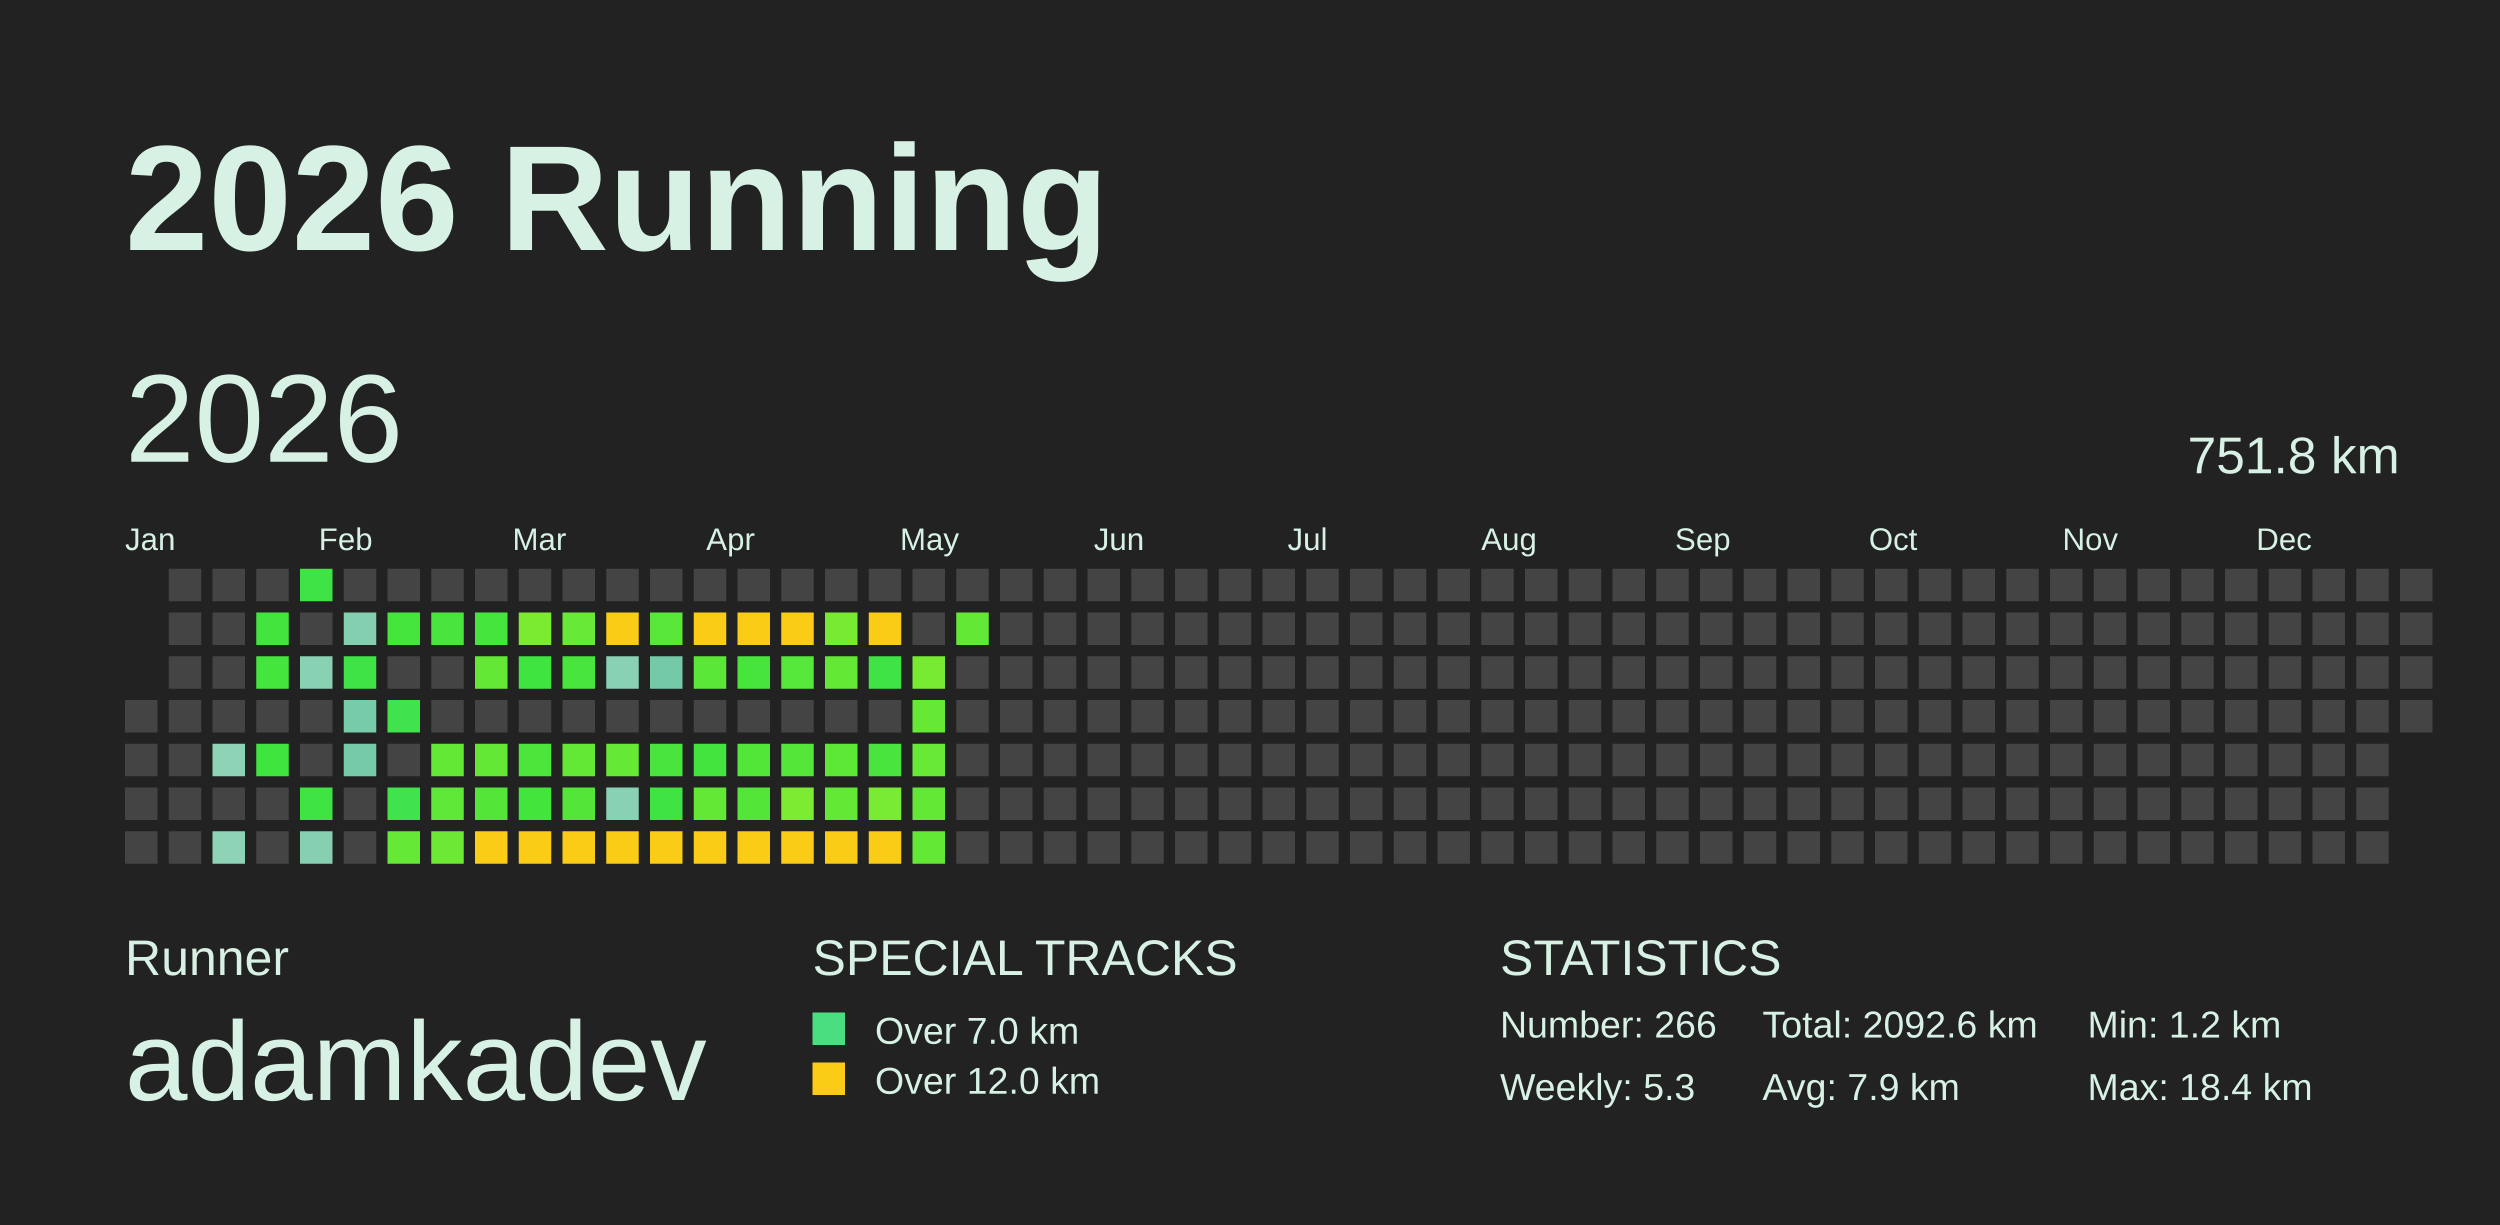
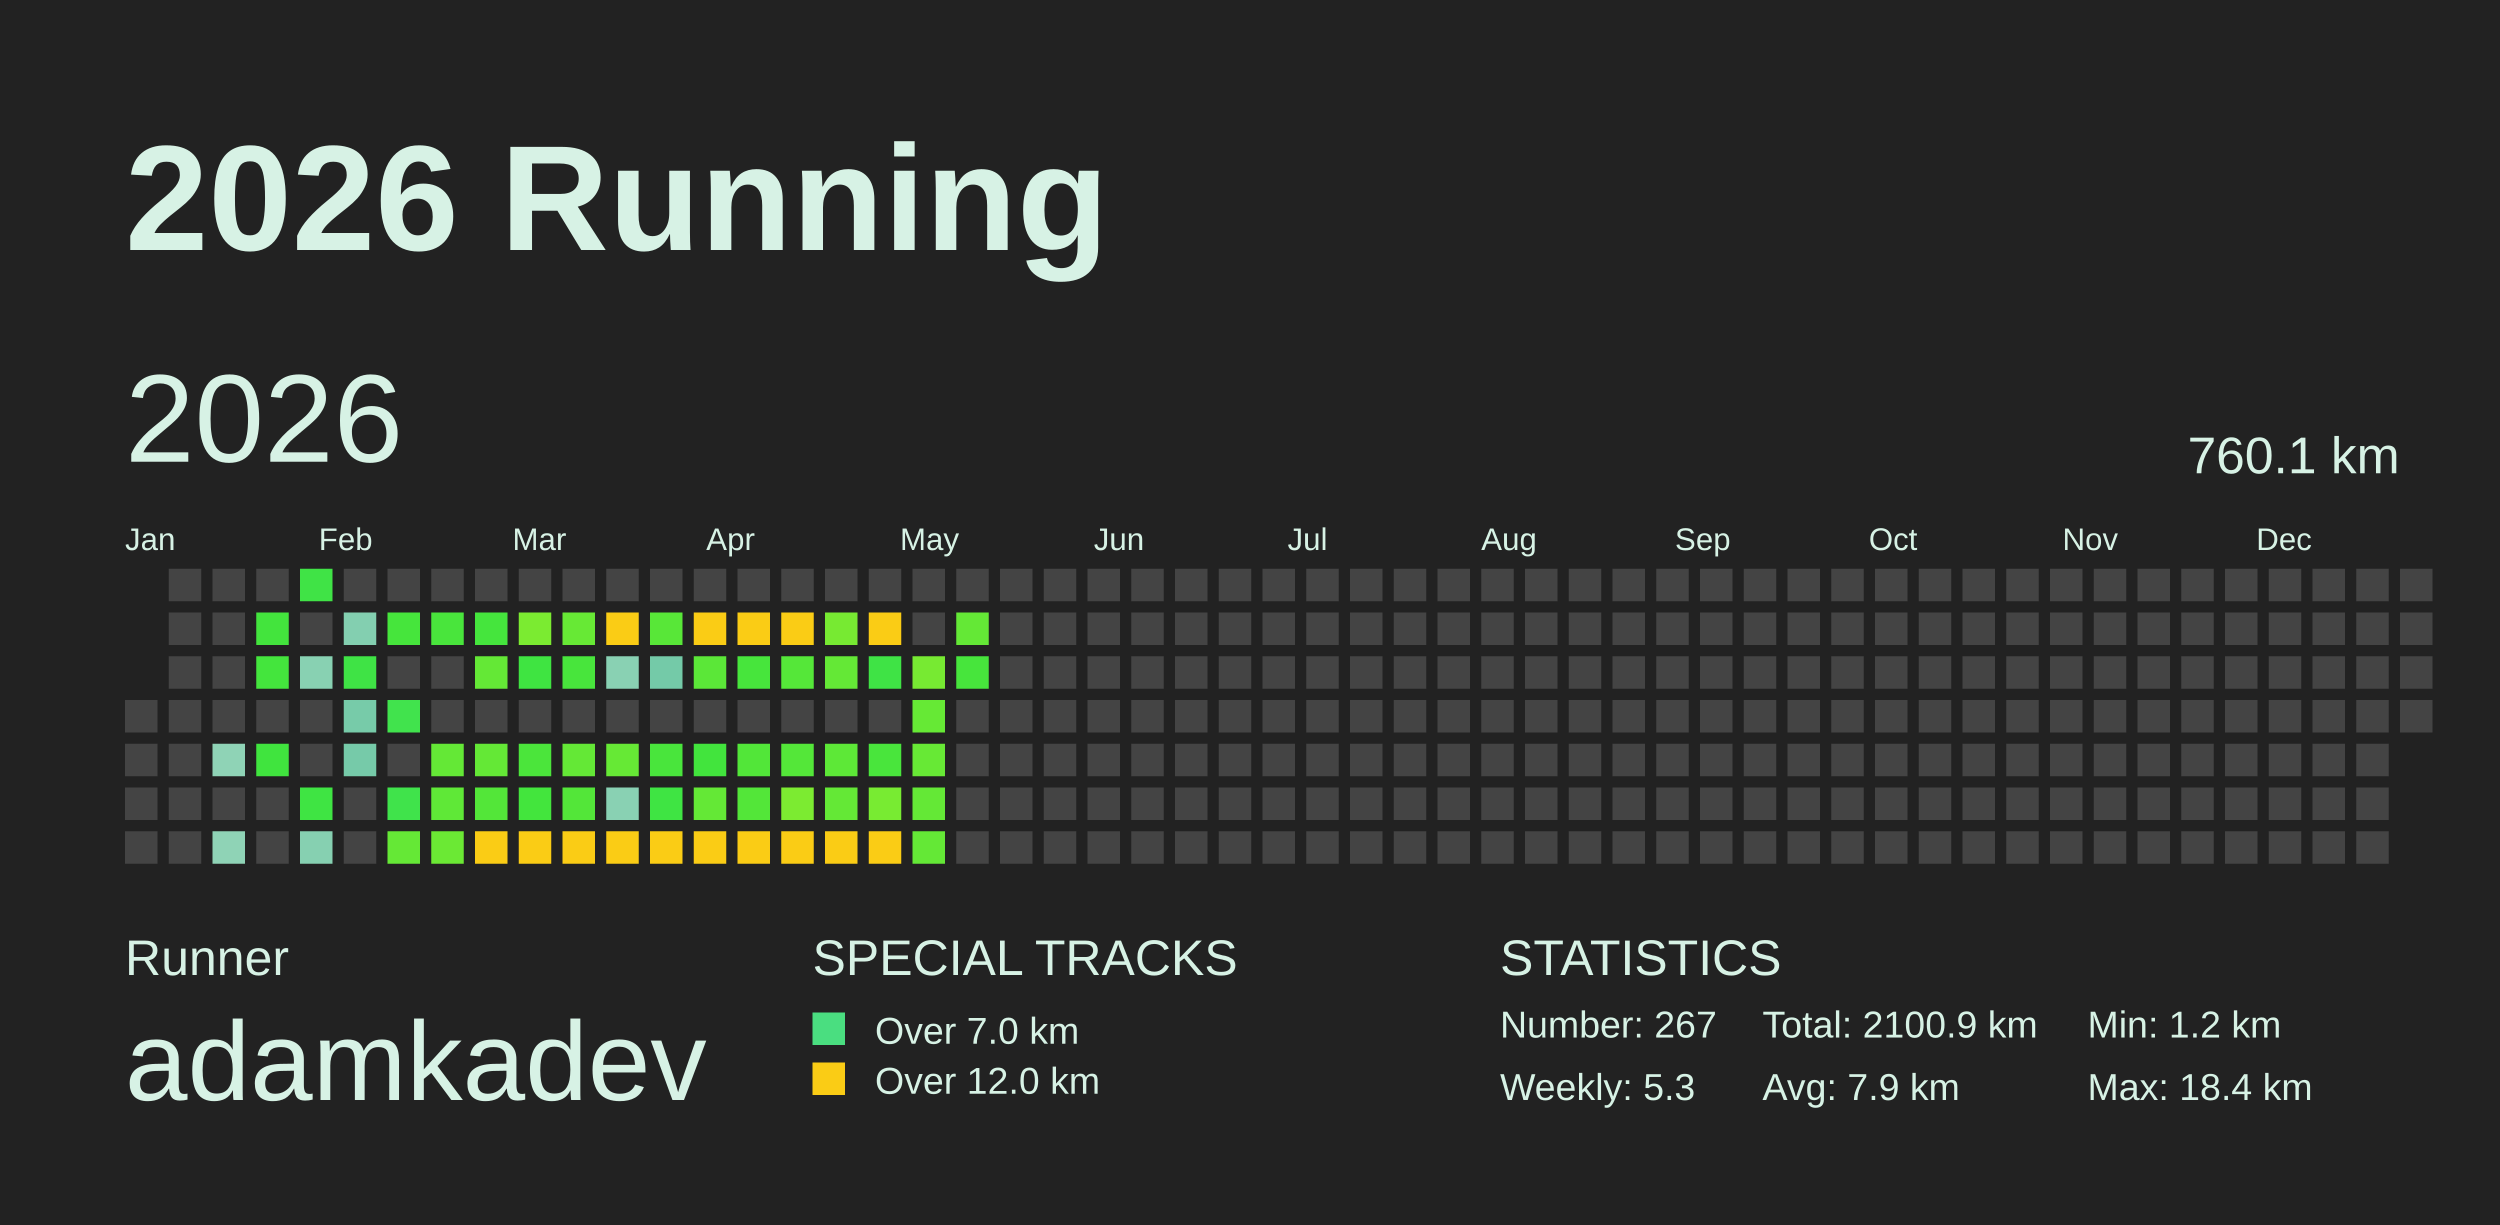
<svg xmlns="http://www.w3.org/2000/svg" baseProfile="full" height="98mm" version="1.1" viewBox="0,0,200,98" width="200mm">
  <defs>
    <pattern height="2" id="indoor-stripe" patternUnits="userSpaceOnUse" width="2">
      <line stroke="white" stroke-opacity="0.45" stroke-width="0.5" x1="0" x2="2" y1="2" y2="0" />
    </pattern>
  </defs>
  <rect fill="#222222" height="98" width="200" x="0" y="0" />
  <text fill="#D7F2E5" style="font-size:12px; font-family:Arial; font-weight:bold;" x="10" y="20">2026 Running</text>
  <text fill="#D7F2E5" style="font-size:4px; font-family:Arial" x="10" y="78">Runner</text>
  <text fill="#D7F2E5" style="font-size:9px; font-family:Arial" x="10" y="88">adamkadev</text>
  <text fill="#D7F2E5" style="font-size:4px; font-family:Arial" x="65" y="78">SPECIAL TRACKS</text>
  <rect fill="#4ADE80" height="2.6" width="2.6" x="65" y="81" />
  <text fill="#D7F2E5" style="font-size:3px; font-family:Arial" x="70" y="83.5">Over 7.0 km</text>
  <rect fill="#FACC15" height="2.6" width="2.6" x="65" y="85" />
  <text fill="#D7F2E5" style="font-size:3px; font-family:Arial" x="70" y="87.5">Over 12.0 km</text>
  <text fill="#D7F2E5" style="font-size:4px; font-family:Arial" x="120" y="78">STATISTICS</text>
-   <text fill="#D7F2E5" style="font-size:3px; font-family:Arial" x="120" y="83">Number: 266</text>
+   <text fill="#D7F2E5" style="font-size:3px; font-family:Arial" x="120" y="83">Number: 267</text>
  <text fill="#D7F2E5" style="font-size:3px; font-family:Arial" x="120" y="88">Weekly: 5.3</text>
-   <text fill="#D7F2E5" style="font-size:3px; font-family:Arial" x="141" y="83">Total: 2092.6 km</text>
+   <text fill="#D7F2E5" style="font-size:3px; font-family:Arial" x="141" y="83">Total: 2100.9 km</text>
  <text fill="#D7F2E5" style="font-size:3px; font-family:Arial" x="141" y="88">Avg: 7.9 km</text>
  <text fill="#D7F2E5" style="font-size:3px; font-family:Arial" x="167" y="83">Min: 1.2 km</text>
  <text fill="#D7F2E5" style="font-size:3px; font-family:Arial" x="167" y="88">Max: 18.4 km</text>
  <text dominant-baseline="hanging" fill="#D7F2E5" style="font-size:10.0px; font-family:Arial;" x="10" y="30">2026</text>
-   <text dominant-baseline="hanging" fill="#D7F2E5" style="font-size:4.125px; font-family:Arial;" x="175" y="35">751.8 km</text>
+   <text dominant-baseline="hanging" fill="#D7F2E5" style="font-size:4.125px; font-family:Arial;" x="175" y="35">760.1 km</text>
  <text fill="#D7F2E5" style="font-size:2.5px; font-family:Arial" x="10.0" y="44">Jan</text>
  <text fill="#D7F2E5" style="font-size:2.5px; font-family:Arial" x="25.5" y="44">Feb</text>
  <text fill="#D7F2E5" style="font-size:2.5px; font-family:Arial" x="41.0" y="44">Mar</text>
  <text fill="#D7F2E5" style="font-size:2.5px; font-family:Arial" x="56.5" y="44">Apr</text>
  <text fill="#D7F2E5" style="font-size:2.5px; font-family:Arial" x="72.0" y="44">May</text>
  <text fill="#D7F2E5" style="font-size:2.5px; font-family:Arial" x="87.5" y="44">Jun</text>
  <text fill="#D7F2E5" style="font-size:2.5px; font-family:Arial" x="103.0" y="44">Jul</text>
  <text fill="#D7F2E5" style="font-size:2.5px; font-family:Arial" x="118.5" y="44">Aug</text>
  <text fill="#D7F2E5" style="font-size:2.5px; font-family:Arial" x="134.0" y="44">Sep</text>
  <text fill="#D7F2E5" style="font-size:2.5px; font-family:Arial" x="149.5" y="44">Oct</text>
  <text fill="#D7F2E5" style="font-size:2.5px; font-family:Arial" x="165.0" y="44">Nov</text>
  <text fill="#D7F2E5" style="font-size:2.5px; font-family:Arial" x="180.5" y="44">Dec</text>
  <rect fill="#444444" height="2.6" width="2.6" x="10.0" y="56.0" />
  <rect fill="#444444" height="2.6" width="2.6" x="10.0" y="59.5" />
  <rect fill="#444444" height="2.6" width="2.6" x="10.0" y="63.0" />
  <rect fill="#444444" height="2.6" width="2.6" x="10.0" y="66.5" />
  <rect fill="#444444" height="2.6" width="2.6" x="13.5" y="45.5" />
  <rect fill="#444444" height="2.6" width="2.6" x="13.5" y="49.0" />
  <rect fill="#444444" height="2.6" width="2.6" x="13.5" y="52.5" />
  <rect fill="#444444" height="2.6" width="2.6" x="13.5" y="56.0" />
  <rect fill="#444444" height="2.6" width="2.6" x="13.5" y="59.5" />
  <rect fill="#444444" height="2.6" width="2.6" x="13.5" y="63.0" />
  <rect fill="#444444" height="2.6" width="2.6" x="13.5" y="66.5" />
  <rect fill="#444444" height="2.6" width="2.6" x="17.0" y="45.5" />
  <rect fill="#444444" height="2.6" width="2.6" x="17.0" y="49.0" />
  <rect fill="#444444" height="2.6" width="2.6" x="17.0" y="52.5" />
  <rect fill="#444444" height="2.6" width="2.6" x="17.0" y="56.0" />
  <rect fill="#8fd3b6" height="2.6" width="2.6" x="17.0" y="59.5" />
  <rect fill="#444444" height="2.6" width="2.6" x="17.0" y="63.0" />
  <rect fill="#8fd3b6" height="2.6" width="2.6" x="17.0" y="66.5" />
  <rect fill="#444444" height="2.6" width="2.6" x="20.5" y="45.5" />
  <rect fill="#43e43d" height="2.6" width="2.6" x="20.5" y="49.0" />
  <rect fill="#44e53d" height="2.6" width="2.6" x="20.5" y="52.5" />
  <rect fill="#444444" height="2.6" width="2.6" x="20.5" y="56.0" />
  <rect fill="#40e43e" height="2.6" width="2.6" x="20.5" y="59.5" />
  <rect fill="#444444" height="2.6" width="2.6" x="20.5" y="63.0" />
  <rect fill="#444444" height="2.6" width="2.6" x="20.5" y="66.5" />
  <rect fill="#40e346" height="2.6" width="2.6" x="24.0" y="45.5" />
  <rect fill="#444444" height="2.6" width="2.6" x="24.0" y="49.0" />
  <rect fill="#88d1b2" height="2.6" width="2.6" x="24.0" y="52.5" />
  <rect fill="#444444" height="2.6" width="2.6" x="24.0" y="56.0" />
  <rect fill="#444444" height="2.6" width="2.6" x="24.0" y="59.5" />
  <rect fill="#3fe443" height="2.6" width="2.6" x="24.0" y="63.0" />
  <rect fill="#86d0b1" height="2.6" width="2.6" x="24.0" y="66.5" />
  <rect fill="#444444" height="2.6" width="2.6" x="27.5" y="45.5" />
  <rect fill="#83cfb0" height="2.6" width="2.6" x="27.5" y="49.0" />
  <rect fill="#3fe345" height="2.6" width="2.6" x="27.5" y="52.5" />
  <rect fill="#77cba9" height="2.6" width="2.6" x="27.5" y="56.0" />
  <rect fill="#76caa9" height="2.6" width="2.6" x="27.5" y="59.5" />
  <rect fill="#444444" height="2.6" width="2.6" x="27.5" y="63.0" />
  <rect fill="#444444" height="2.6" width="2.6" x="27.5" y="66.5" />
  <rect fill="#444444" height="2.6" width="2.6" x="31.0" y="45.5" />
  <rect fill="#46e53c" height="2.6" width="2.6" x="31.0" y="49.0" />
  <rect fill="#444444" height="2.6" width="2.6" x="31.0" y="52.5" />
  <rect fill="#41e34d" height="2.6" width="2.6" x="31.0" y="56.0" />
  <rect fill="#444444" height="2.6" width="2.6" x="31.0" y="59.5" />
  <rect fill="#40e34b" height="2.6" width="2.6" x="31.0" y="63.0" />
  <rect fill="#65e836" height="2.6" width="2.6" x="31.0" y="66.5" />
  <rect fill="#444444" height="2.6" width="2.6" x="34.5" y="45.5" />
  <rect fill="#49e53c" height="2.6" width="2.6" x="34.5" y="49.0" />
  <rect fill="#444444" height="2.6" width="2.6" x="34.5" y="52.5" />
  <rect fill="#444444" height="2.6" width="2.6" x="34.5" y="56.0" />
  <rect fill="#64e836" height="2.6" width="2.6" x="34.5" y="59.5" />
  <rect fill="#5fe837" height="2.6" width="2.6" x="34.5" y="63.0" />
  <rect fill="#6be934" height="2.6" width="2.6" x="34.5" y="66.5" />
  <rect fill="#444444" height="2.6" width="2.6" x="38.0" y="45.5" />
  <rect fill="#45e53d" height="2.6" width="2.6" x="38.0" y="49.0" />
  <rect fill="#64e836" height="2.6" width="2.6" x="38.0" y="52.5" />
  <rect fill="#444444" height="2.6" width="2.6" x="38.0" y="56.0" />
  <rect fill="#64e836" height="2.6" width="2.6" x="38.0" y="59.5" />
  <rect fill="#53e639" height="2.6" width="2.6" x="38.0" y="63.0" />
  <rect fill="#FACC15" height="2.6" width="2.6" x="38.0" y="66.5" />
  <rect fill="#444444" height="2.6" width="2.6" x="41.5" y="45.5" />
  <rect fill="#7beb31" height="2.6" width="2.6" x="41.5" y="49.0" />
  <rect fill="#3fe441" height="2.6" width="2.6" x="41.5" y="52.5" />
  <rect fill="#444444" height="2.6" width="2.6" x="41.5" y="56.0" />
  <rect fill="#4be53b" height="2.6" width="2.6" x="41.5" y="59.5" />
  <rect fill="#43e53d" height="2.6" width="2.6" x="41.5" y="63.0" />
  <rect fill="#FACC15" height="2.6" width="2.6" x="41.5" y="66.5" />
  <rect fill="#444444" height="2.6" width="2.6" x="45.0" y="45.5" />
  <rect fill="#67e935" height="2.6" width="2.6" x="45.0" y="49.0" />
  <rect fill="#48e53c" height="2.6" width="2.6" x="45.0" y="52.5" />
  <rect fill="#444444" height="2.6" width="2.6" x="45.0" y="56.0" />
  <rect fill="#64e836" height="2.6" width="2.6" x="45.0" y="59.5" />
  <rect fill="#53e639" height="2.6" width="2.6" x="45.0" y="63.0" />
  <rect fill="#FACC15" height="2.6" width="2.6" x="45.0" y="66.5" />
  <rect fill="#444444" height="2.6" width="2.6" x="48.5" y="45.5" />
  <rect fill="#FACC15" height="2.6" width="2.6" x="48.5" y="49.0" />
  <rect fill="#89d1b3" height="2.6" width="2.6" x="48.5" y="52.5" />
  <rect fill="#444444" height="2.6" width="2.6" x="48.5" y="56.0" />
  <rect fill="#66e935" height="2.6" width="2.6" x="48.5" y="59.5" />
  <rect fill="#89d1b3" height="2.6" width="2.6" x="48.5" y="63.0" />
  <rect fill="#FACC15" height="2.6" width="2.6" x="48.5" y="66.5" />
  <rect fill="#444444" height="2.6" width="2.6" x="52.0" y="45.5" />
  <rect fill="#58e738" height="2.6" width="2.6" x="52.0" y="49.0" />
  <rect fill="#74caa8" height="2.6" width="2.6" x="52.0" y="52.5" />
  <rect fill="#444444" height="2.6" width="2.6" x="52.0" y="56.0" />
  <rect fill="#49e53c" height="2.6" width="2.6" x="52.0" y="59.5" />
  <rect fill="#3fe443" height="2.6" width="2.6" x="52.0" y="63.0" />
  <rect fill="#FACC15" height="2.6" width="2.6" x="52.0" y="66.5" />
  <rect fill="#444444" height="2.6" width="2.6" x="55.5" y="45.5" />
  <rect fill="#FACC15" height="2.6" width="2.6" x="55.5" y="49.0" />
  <rect fill="#5be738" height="2.6" width="2.6" x="55.5" y="52.5" />
  <rect fill="#444444" height="2.6" width="2.6" x="55.5" y="56.0" />
  <rect fill="#42e43d" height="2.6" width="2.6" x="55.5" y="59.5" />
  <rect fill="#64e836" height="2.6" width="2.6" x="55.5" y="63.0" />
  <rect fill="#FACC15" height="2.6" width="2.6" x="55.5" y="66.5" />
  <rect fill="#444444" height="2.6" width="2.6" x="59.0" y="45.5" />
  <rect fill="#FACC15" height="2.6" width="2.6" x="59.0" y="49.0" />
  <rect fill="#47e53c" height="2.6" width="2.6" x="59.0" y="52.5" />
  <rect fill="#444444" height="2.6" width="2.6" x="59.0" y="56.0" />
  <rect fill="#52e639" height="2.6" width="2.6" x="59.0" y="59.5" />
  <rect fill="#53e639" height="2.6" width="2.6" x="59.0" y="63.0" />
  <rect fill="#FACC15" height="2.6" width="2.6" x="59.0" y="66.5" />
  <rect fill="#444444" height="2.6" width="2.6" x="62.5" y="45.5" />
  <rect fill="#FACC15" height="2.6" width="2.6" x="62.5" y="49.0" />
  <rect fill="#55e739" height="2.6" width="2.6" x="62.5" y="52.5" />
  <rect fill="#444444" height="2.6" width="2.6" x="62.5" y="56.0" />
  <rect fill="#54e739" height="2.6" width="2.6" x="62.5" y="59.5" />
  <rect fill="#7ceb31" height="2.6" width="2.6" x="62.5" y="63.0" />
  <rect fill="#FACC15" height="2.6" width="2.6" x="62.5" y="66.5" />
  <rect fill="#444444" height="2.6" width="2.6" x="66.0" y="45.5" />
  <rect fill="#77ea32" height="2.6" width="2.6" x="66.0" y="49.0" />
  <rect fill="#64e836" height="2.6" width="2.6" x="66.0" y="52.5" />
  <rect fill="#444444" height="2.6" width="2.6" x="66.0" y="56.0" />
  <rect fill="#5de837" height="2.6" width="2.6" x="66.0" y="59.5" />
  <rect fill="#64e836" height="2.6" width="2.6" x="66.0" y="63.0" />
  <rect fill="#FACC15" height="2.6" width="2.6" x="66.0" y="66.5" />
  <rect fill="#444444" height="2.6" width="2.6" x="69.5" y="45.5" />
  <rect fill="#FACC15" height="2.6" width="2.6" x="69.5" y="49.0" />
  <rect fill="#3fe345" height="2.6" width="2.6" x="69.5" y="52.5" />
  <rect fill="#444444" height="2.6" width="2.6" x="69.5" y="56.0" />
  <rect fill="#49e53c" height="2.6" width="2.6" x="69.5" y="59.5" />
  <rect fill="#78eb32" height="2.6" width="2.6" x="69.5" y="63.0" />
  <rect fill="#FACC15" height="2.6" width="2.6" x="69.5" y="66.5" />
  <rect fill="#444444" height="2.6" width="2.6" x="73.0" y="45.5" />
  <rect fill="#444444" height="2.6" width="2.6" x="73.0" y="49.0" />
  <rect fill="#77ea32" height="2.6" width="2.6" x="73.0" y="52.5" />
  <rect fill="#66e935" height="2.6" width="2.6" x="73.0" y="56.0" />
  <rect fill="#67e935" height="2.6" width="2.6" x="73.0" y="59.5" />
  <rect fill="#64e836" height="2.6" width="2.6" x="73.0" y="63.0" />
  <rect fill="#64e836" height="2.6" width="2.6" x="73.0" y="66.5" />
  <rect fill="#444444" height="2.6" width="2.6" x="76.5" y="45.5" />
  <rect fill="#64e836" height="2.6" width="2.6" x="76.5" y="49.0" />
-   <rect fill="#444444" height="2.6" width="2.6" x="76.5" y="52.5" />
+   <rect fill="#47e53c" height="2.6" width="2.6" x="76.5" y="52.5" />
  <rect fill="#444444" height="2.6" width="2.6" x="76.5" y="56.0" />
  <rect fill="#444444" height="2.6" width="2.6" x="76.5" y="59.5" />
  <rect fill="#444444" height="2.6" width="2.6" x="76.5" y="63.0" />
  <rect fill="#444444" height="2.6" width="2.6" x="76.5" y="66.5" />
  <rect fill="#444444" height="2.6" width="2.6" x="80.0" y="45.5" />
  <rect fill="#444444" height="2.6" width="2.6" x="80.0" y="49.0" />
  <rect fill="#444444" height="2.6" width="2.6" x="80.0" y="52.5" />
  <rect fill="#444444" height="2.6" width="2.6" x="80.0" y="56.0" />
  <rect fill="#444444" height="2.6" width="2.6" x="80.0" y="59.5" />
  <rect fill="#444444" height="2.6" width="2.6" x="80.0" y="63.0" />
  <rect fill="#444444" height="2.6" width="2.6" x="80.0" y="66.5" />
  <rect fill="#444444" height="2.6" width="2.6" x="83.5" y="45.5" />
  <rect fill="#444444" height="2.6" width="2.6" x="83.5" y="49.0" />
  <rect fill="#444444" height="2.6" width="2.6" x="83.5" y="52.5" />
  <rect fill="#444444" height="2.6" width="2.6" x="83.5" y="56.0" />
  <rect fill="#444444" height="2.6" width="2.6" x="83.5" y="59.5" />
  <rect fill="#444444" height="2.6" width="2.6" x="83.5" y="63.0" />
  <rect fill="#444444" height="2.6" width="2.6" x="83.5" y="66.5" />
  <rect fill="#444444" height="2.6" width="2.6" x="87.0" y="45.5" />
  <rect fill="#444444" height="2.6" width="2.6" x="87.0" y="49.0" />
  <rect fill="#444444" height="2.6" width="2.6" x="87.0" y="52.5" />
  <rect fill="#444444" height="2.6" width="2.6" x="87.0" y="56.0" />
  <rect fill="#444444" height="2.6" width="2.6" x="87.0" y="59.5" />
  <rect fill="#444444" height="2.6" width="2.6" x="87.0" y="63.0" />
  <rect fill="#444444" height="2.6" width="2.6" x="87.0" y="66.5" />
  <rect fill="#444444" height="2.6" width="2.6" x="90.5" y="45.5" />
  <rect fill="#444444" height="2.6" width="2.6" x="90.5" y="49.0" />
  <rect fill="#444444" height="2.6" width="2.6" x="90.5" y="52.5" />
  <rect fill="#444444" height="2.6" width="2.6" x="90.5" y="56.0" />
  <rect fill="#444444" height="2.6" width="2.6" x="90.5" y="59.5" />
  <rect fill="#444444" height="2.6" width="2.6" x="90.5" y="63.0" />
  <rect fill="#444444" height="2.6" width="2.6" x="90.5" y="66.5" />
  <rect fill="#444444" height="2.6" width="2.6" x="94.0" y="45.5" />
  <rect fill="#444444" height="2.6" width="2.6" x="94.0" y="49.0" />
  <rect fill="#444444" height="2.6" width="2.6" x="94.0" y="52.5" />
  <rect fill="#444444" height="2.6" width="2.6" x="94.0" y="56.0" />
  <rect fill="#444444" height="2.6" width="2.6" x="94.0" y="59.5" />
  <rect fill="#444444" height="2.6" width="2.6" x="94.0" y="63.0" />
  <rect fill="#444444" height="2.6" width="2.6" x="94.0" y="66.5" />
  <rect fill="#444444" height="2.6" width="2.6" x="97.5" y="45.5" />
  <rect fill="#444444" height="2.6" width="2.6" x="97.5" y="49.0" />
  <rect fill="#444444" height="2.6" width="2.6" x="97.5" y="52.5" />
  <rect fill="#444444" height="2.6" width="2.6" x="97.5" y="56.0" />
  <rect fill="#444444" height="2.6" width="2.6" x="97.5" y="59.5" />
  <rect fill="#444444" height="2.6" width="2.6" x="97.5" y="63.0" />
  <rect fill="#444444" height="2.6" width="2.6" x="97.5" y="66.5" />
  <rect fill="#444444" height="2.6" width="2.6" x="101.0" y="45.5" />
  <rect fill="#444444" height="2.6" width="2.6" x="101.0" y="49.0" />
  <rect fill="#444444" height="2.6" width="2.6" x="101.0" y="52.5" />
  <rect fill="#444444" height="2.6" width="2.6" x="101.0" y="56.0" />
  <rect fill="#444444" height="2.6" width="2.6" x="101.0" y="59.5" />
  <rect fill="#444444" height="2.6" width="2.6" x="101.0" y="63.0" />
  <rect fill="#444444" height="2.6" width="2.6" x="101.0" y="66.5" />
  <rect fill="#444444" height="2.6" width="2.6" x="104.5" y="45.5" />
  <rect fill="#444444" height="2.6" width="2.6" x="104.5" y="49.0" />
  <rect fill="#444444" height="2.6" width="2.6" x="104.5" y="52.5" />
  <rect fill="#444444" height="2.6" width="2.6" x="104.5" y="56.0" />
  <rect fill="#444444" height="2.6" width="2.6" x="104.5" y="59.5" />
  <rect fill="#444444" height="2.6" width="2.6" x="104.5" y="63.0" />
  <rect fill="#444444" height="2.6" width="2.6" x="104.5" y="66.5" />
  <rect fill="#444444" height="2.6" width="2.6" x="108.0" y="45.5" />
  <rect fill="#444444" height="2.6" width="2.6" x="108.0" y="49.0" />
  <rect fill="#444444" height="2.6" width="2.6" x="108.0" y="52.5" />
  <rect fill="#444444" height="2.6" width="2.6" x="108.0" y="56.0" />
  <rect fill="#444444" height="2.6" width="2.6" x="108.0" y="59.5" />
  <rect fill="#444444" height="2.6" width="2.6" x="108.0" y="63.0" />
  <rect fill="#444444" height="2.6" width="2.6" x="108.0" y="66.5" />
  <rect fill="#444444" height="2.6" width="2.6" x="111.5" y="45.5" />
  <rect fill="#444444" height="2.6" width="2.6" x="111.5" y="49.0" />
  <rect fill="#444444" height="2.6" width="2.6" x="111.5" y="52.5" />
  <rect fill="#444444" height="2.6" width="2.6" x="111.5" y="56.0" />
  <rect fill="#444444" height="2.6" width="2.6" x="111.5" y="59.5" />
  <rect fill="#444444" height="2.6" width="2.6" x="111.5" y="63.0" />
  <rect fill="#444444" height="2.6" width="2.6" x="111.5" y="66.5" />
  <rect fill="#444444" height="2.6" width="2.6" x="115.0" y="45.5" />
  <rect fill="#444444" height="2.6" width="2.6" x="115.0" y="49.0" />
  <rect fill="#444444" height="2.6" width="2.6" x="115.0" y="52.5" />
  <rect fill="#444444" height="2.6" width="2.6" x="115.0" y="56.0" />
  <rect fill="#444444" height="2.6" width="2.6" x="115.0" y="59.5" />
  <rect fill="#444444" height="2.6" width="2.6" x="115.0" y="63.0" />
  <rect fill="#444444" height="2.6" width="2.6" x="115.0" y="66.5" />
  <rect fill="#444444" height="2.6" width="2.6" x="118.5" y="45.5" />
  <rect fill="#444444" height="2.6" width="2.6" x="118.5" y="49.0" />
  <rect fill="#444444" height="2.6" width="2.6" x="118.5" y="52.5" />
  <rect fill="#444444" height="2.6" width="2.6" x="118.5" y="56.0" />
  <rect fill="#444444" height="2.6" width="2.6" x="118.5" y="59.5" />
  <rect fill="#444444" height="2.6" width="2.6" x="118.5" y="63.0" />
  <rect fill="#444444" height="2.6" width="2.6" x="118.5" y="66.5" />
  <rect fill="#444444" height="2.6" width="2.6" x="122.0" y="45.5" />
  <rect fill="#444444" height="2.6" width="2.6" x="122.0" y="49.0" />
  <rect fill="#444444" height="2.6" width="2.6" x="122.0" y="52.5" />
  <rect fill="#444444" height="2.6" width="2.6" x="122.0" y="56.0" />
  <rect fill="#444444" height="2.6" width="2.6" x="122.0" y="59.5" />
  <rect fill="#444444" height="2.6" width="2.6" x="122.0" y="63.0" />
  <rect fill="#444444" height="2.6" width="2.6" x="122.0" y="66.5" />
  <rect fill="#444444" height="2.6" width="2.6" x="125.5" y="45.5" />
  <rect fill="#444444" height="2.6" width="2.6" x="125.5" y="49.0" />
  <rect fill="#444444" height="2.6" width="2.6" x="125.5" y="52.5" />
  <rect fill="#444444" height="2.6" width="2.6" x="125.5" y="56.0" />
  <rect fill="#444444" height="2.6" width="2.6" x="125.5" y="59.5" />
  <rect fill="#444444" height="2.6" width="2.6" x="125.5" y="63.0" />
  <rect fill="#444444" height="2.6" width="2.6" x="125.5" y="66.5" />
  <rect fill="#444444" height="2.6" width="2.6" x="129.0" y="45.5" />
  <rect fill="#444444" height="2.6" width="2.6" x="129.0" y="49.0" />
  <rect fill="#444444" height="2.6" width="2.6" x="129.0" y="52.5" />
  <rect fill="#444444" height="2.6" width="2.6" x="129.0" y="56.0" />
  <rect fill="#444444" height="2.6" width="2.6" x="129.0" y="59.5" />
  <rect fill="#444444" height="2.6" width="2.6" x="129.0" y="63.0" />
  <rect fill="#444444" height="2.6" width="2.6" x="129.0" y="66.5" />
  <rect fill="#444444" height="2.6" width="2.6" x="132.5" y="45.5" />
  <rect fill="#444444" height="2.6" width="2.6" x="132.5" y="49.0" />
  <rect fill="#444444" height="2.6" width="2.6" x="132.5" y="52.5" />
  <rect fill="#444444" height="2.6" width="2.6" x="132.5" y="56.0" />
  <rect fill="#444444" height="2.6" width="2.6" x="132.5" y="59.5" />
  <rect fill="#444444" height="2.6" width="2.6" x="132.5" y="63.0" />
  <rect fill="#444444" height="2.6" width="2.6" x="132.5" y="66.5" />
  <rect fill="#444444" height="2.6" width="2.6" x="136.0" y="45.5" />
  <rect fill="#444444" height="2.6" width="2.6" x="136.0" y="49.0" />
  <rect fill="#444444" height="2.6" width="2.6" x="136.0" y="52.5" />
  <rect fill="#444444" height="2.6" width="2.6" x="136.0" y="56.0" />
  <rect fill="#444444" height="2.6" width="2.6" x="136.0" y="59.5" />
  <rect fill="#444444" height="2.6" width="2.6" x="136.0" y="63.0" />
  <rect fill="#444444" height="2.6" width="2.6" x="136.0" y="66.5" />
  <rect fill="#444444" height="2.6" width="2.6" x="139.5" y="45.5" />
  <rect fill="#444444" height="2.6" width="2.6" x="139.5" y="49.0" />
  <rect fill="#444444" height="2.6" width="2.6" x="139.5" y="52.5" />
  <rect fill="#444444" height="2.6" width="2.6" x="139.5" y="56.0" />
  <rect fill="#444444" height="2.6" width="2.6" x="139.5" y="59.5" />
  <rect fill="#444444" height="2.6" width="2.6" x="139.5" y="63.0" />
  <rect fill="#444444" height="2.6" width="2.6" x="139.5" y="66.5" />
  <rect fill="#444444" height="2.6" width="2.6" x="143.0" y="45.5" />
  <rect fill="#444444" height="2.6" width="2.6" x="143.0" y="49.0" />
  <rect fill="#444444" height="2.6" width="2.6" x="143.0" y="52.5" />
  <rect fill="#444444" height="2.6" width="2.6" x="143.0" y="56.0" />
  <rect fill="#444444" height="2.6" width="2.6" x="143.0" y="59.5" />
  <rect fill="#444444" height="2.6" width="2.6" x="143.0" y="63.0" />
  <rect fill="#444444" height="2.6" width="2.6" x="143.0" y="66.5" />
  <rect fill="#444444" height="2.6" width="2.6" x="146.5" y="45.5" />
  <rect fill="#444444" height="2.6" width="2.6" x="146.5" y="49.0" />
  <rect fill="#444444" height="2.6" width="2.6" x="146.5" y="52.5" />
  <rect fill="#444444" height="2.6" width="2.6" x="146.5" y="56.0" />
  <rect fill="#444444" height="2.6" width="2.6" x="146.5" y="59.5" />
  <rect fill="#444444" height="2.6" width="2.6" x="146.5" y="63.0" />
  <rect fill="#444444" height="2.6" width="2.6" x="146.5" y="66.5" />
  <rect fill="#444444" height="2.6" width="2.6" x="150.0" y="45.5" />
  <rect fill="#444444" height="2.6" width="2.6" x="150.0" y="49.0" />
  <rect fill="#444444" height="2.6" width="2.6" x="150.0" y="52.5" />
  <rect fill="#444444" height="2.6" width="2.6" x="150.0" y="56.0" />
  <rect fill="#444444" height="2.6" width="2.6" x="150.0" y="59.5" />
  <rect fill="#444444" height="2.6" width="2.6" x="150.0" y="63.0" />
  <rect fill="#444444" height="2.6" width="2.6" x="150.0" y="66.5" />
  <rect fill="#444444" height="2.6" width="2.6" x="153.5" y="45.5" />
  <rect fill="#444444" height="2.6" width="2.6" x="153.5" y="49.0" />
  <rect fill="#444444" height="2.6" width="2.6" x="153.5" y="52.5" />
  <rect fill="#444444" height="2.6" width="2.6" x="153.5" y="56.0" />
  <rect fill="#444444" height="2.6" width="2.6" x="153.5" y="59.5" />
  <rect fill="#444444" height="2.6" width="2.6" x="153.5" y="63.0" />
  <rect fill="#444444" height="2.6" width="2.6" x="153.5" y="66.5" />
  <rect fill="#444444" height="2.6" width="2.6" x="157.0" y="45.5" />
  <rect fill="#444444" height="2.6" width="2.6" x="157.0" y="49.0" />
  <rect fill="#444444" height="2.6" width="2.6" x="157.0" y="52.5" />
  <rect fill="#444444" height="2.6" width="2.6" x="157.0" y="56.0" />
  <rect fill="#444444" height="2.6" width="2.6" x="157.0" y="59.5" />
  <rect fill="#444444" height="2.6" width="2.6" x="157.0" y="63.0" />
  <rect fill="#444444" height="2.6" width="2.6" x="157.0" y="66.5" />
  <rect fill="#444444" height="2.6" width="2.6" x="160.5" y="45.5" />
  <rect fill="#444444" height="2.6" width="2.6" x="160.5" y="49.0" />
  <rect fill="#444444" height="2.6" width="2.6" x="160.5" y="52.5" />
  <rect fill="#444444" height="2.6" width="2.6" x="160.5" y="56.0" />
  <rect fill="#444444" height="2.6" width="2.6" x="160.5" y="59.5" />
  <rect fill="#444444" height="2.6" width="2.6" x="160.5" y="63.0" />
  <rect fill="#444444" height="2.6" width="2.6" x="160.5" y="66.5" />
  <rect fill="#444444" height="2.6" width="2.6" x="164.0" y="45.5" />
  <rect fill="#444444" height="2.6" width="2.6" x="164.0" y="49.0" />
  <rect fill="#444444" height="2.6" width="2.6" x="164.0" y="52.5" />
  <rect fill="#444444" height="2.6" width="2.6" x="164.0" y="56.0" />
  <rect fill="#444444" height="2.6" width="2.6" x="164.0" y="59.5" />
  <rect fill="#444444" height="2.6" width="2.6" x="164.0" y="63.0" />
  <rect fill="#444444" height="2.6" width="2.6" x="164.0" y="66.5" />
  <rect fill="#444444" height="2.6" width="2.6" x="167.5" y="45.5" />
  <rect fill="#444444" height="2.6" width="2.6" x="167.5" y="49.0" />
  <rect fill="#444444" height="2.6" width="2.6" x="167.5" y="52.5" />
  <rect fill="#444444" height="2.6" width="2.6" x="167.5" y="56.0" />
  <rect fill="#444444" height="2.6" width="2.6" x="167.5" y="59.5" />
  <rect fill="#444444" height="2.6" width="2.6" x="167.5" y="63.0" />
  <rect fill="#444444" height="2.6" width="2.6" x="167.5" y="66.5" />
  <rect fill="#444444" height="2.6" width="2.6" x="171.0" y="45.5" />
  <rect fill="#444444" height="2.6" width="2.6" x="171.0" y="49.0" />
  <rect fill="#444444" height="2.6" width="2.6" x="171.0" y="52.5" />
  <rect fill="#444444" height="2.6" width="2.6" x="171.0" y="56.0" />
  <rect fill="#444444" height="2.6" width="2.6" x="171.0" y="59.5" />
  <rect fill="#444444" height="2.6" width="2.6" x="171.0" y="63.0" />
  <rect fill="#444444" height="2.6" width="2.6" x="171.0" y="66.5" />
  <rect fill="#444444" height="2.6" width="2.6" x="174.5" y="45.5" />
  <rect fill="#444444" height="2.6" width="2.6" x="174.5" y="49.0" />
  <rect fill="#444444" height="2.6" width="2.6" x="174.5" y="52.5" />
  <rect fill="#444444" height="2.6" width="2.6" x="174.5" y="56.0" />
  <rect fill="#444444" height="2.6" width="2.6" x="174.5" y="59.5" />
  <rect fill="#444444" height="2.6" width="2.6" x="174.5" y="63.0" />
  <rect fill="#444444" height="2.6" width="2.6" x="174.5" y="66.5" />
  <rect fill="#444444" height="2.6" width="2.6" x="178.0" y="45.5" />
  <rect fill="#444444" height="2.6" width="2.6" x="178.0" y="49.0" />
  <rect fill="#444444" height="2.6" width="2.6" x="178.0" y="52.5" />
  <rect fill="#444444" height="2.6" width="2.6" x="178.0" y="56.0" />
  <rect fill="#444444" height="2.6" width="2.6" x="178.0" y="59.5" />
  <rect fill="#444444" height="2.6" width="2.6" x="178.0" y="63.0" />
  <rect fill="#444444" height="2.6" width="2.6" x="178.0" y="66.5" />
  <rect fill="#444444" height="2.6" width="2.6" x="181.5" y="45.5" />
  <rect fill="#444444" height="2.6" width="2.6" x="181.5" y="49.0" />
  <rect fill="#444444" height="2.6" width="2.6" x="181.5" y="52.5" />
  <rect fill="#444444" height="2.6" width="2.6" x="181.5" y="56.0" />
  <rect fill="#444444" height="2.6" width="2.6" x="181.5" y="59.5" />
  <rect fill="#444444" height="2.6" width="2.6" x="181.5" y="63.0" />
  <rect fill="#444444" height="2.6" width="2.6" x="181.5" y="66.5" />
  <rect fill="#444444" height="2.6" width="2.6" x="185.0" y="45.5" />
  <rect fill="#444444" height="2.6" width="2.6" x="185.0" y="49.0" />
  <rect fill="#444444" height="2.6" width="2.6" x="185.0" y="52.5" />
  <rect fill="#444444" height="2.6" width="2.6" x="185.0" y="56.0" />
  <rect fill="#444444" height="2.6" width="2.6" x="185.0" y="59.5" />
  <rect fill="#444444" height="2.6" width="2.6" x="185.0" y="63.0" />
  <rect fill="#444444" height="2.6" width="2.6" x="185.0" y="66.5" />
  <rect fill="#444444" height="2.6" width="2.6" x="188.5" y="45.5" />
  <rect fill="#444444" height="2.6" width="2.6" x="188.5" y="49.0" />
  <rect fill="#444444" height="2.6" width="2.6" x="188.5" y="52.5" />
  <rect fill="#444444" height="2.6" width="2.6" x="188.5" y="56.0" />
  <rect fill="#444444" height="2.6" width="2.6" x="188.5" y="59.5" />
  <rect fill="#444444" height="2.6" width="2.6" x="188.5" y="63.0" />
  <rect fill="#444444" height="2.6" width="2.6" x="188.5" y="66.5" />
  <rect fill="#444444" height="2.6" width="2.6" x="192.0" y="45.5" />
  <rect fill="#444444" height="2.6" width="2.6" x="192.0" y="49.0" />
  <rect fill="#444444" height="2.6" width="2.6" x="192.0" y="52.5" />
  <rect fill="#444444" height="2.6" width="2.6" x="192.0" y="56.0" />
</svg>
